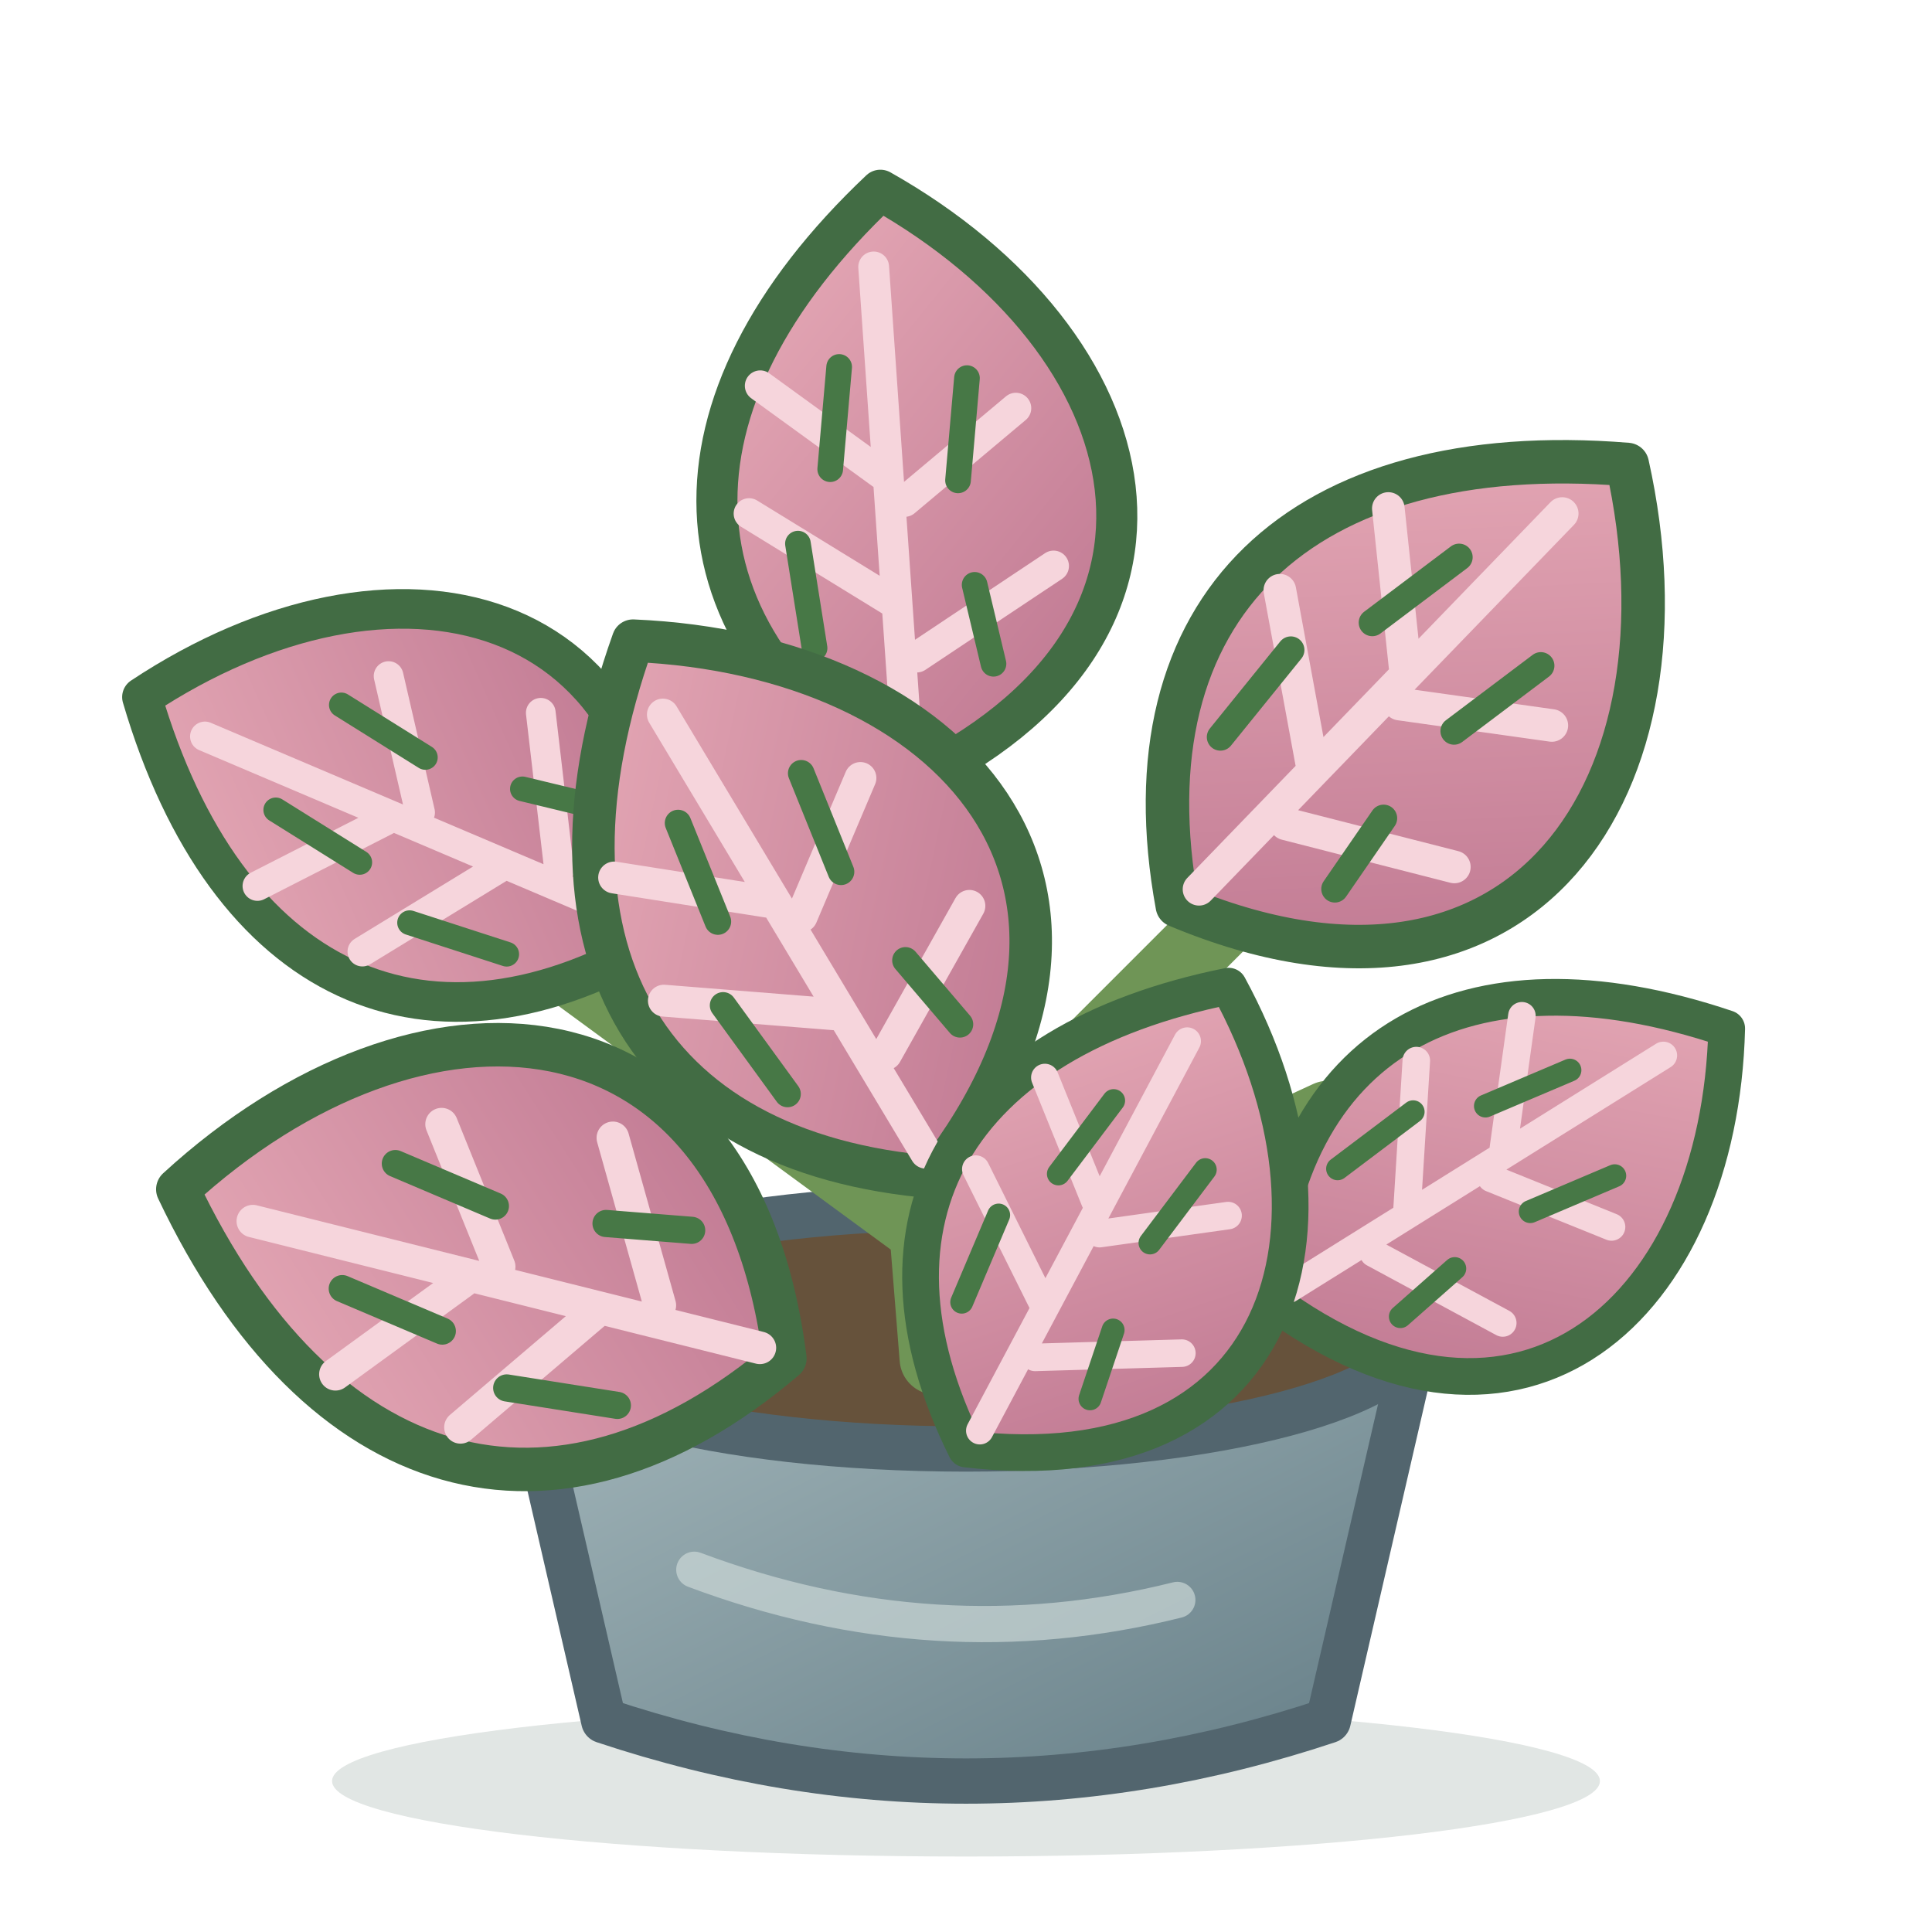
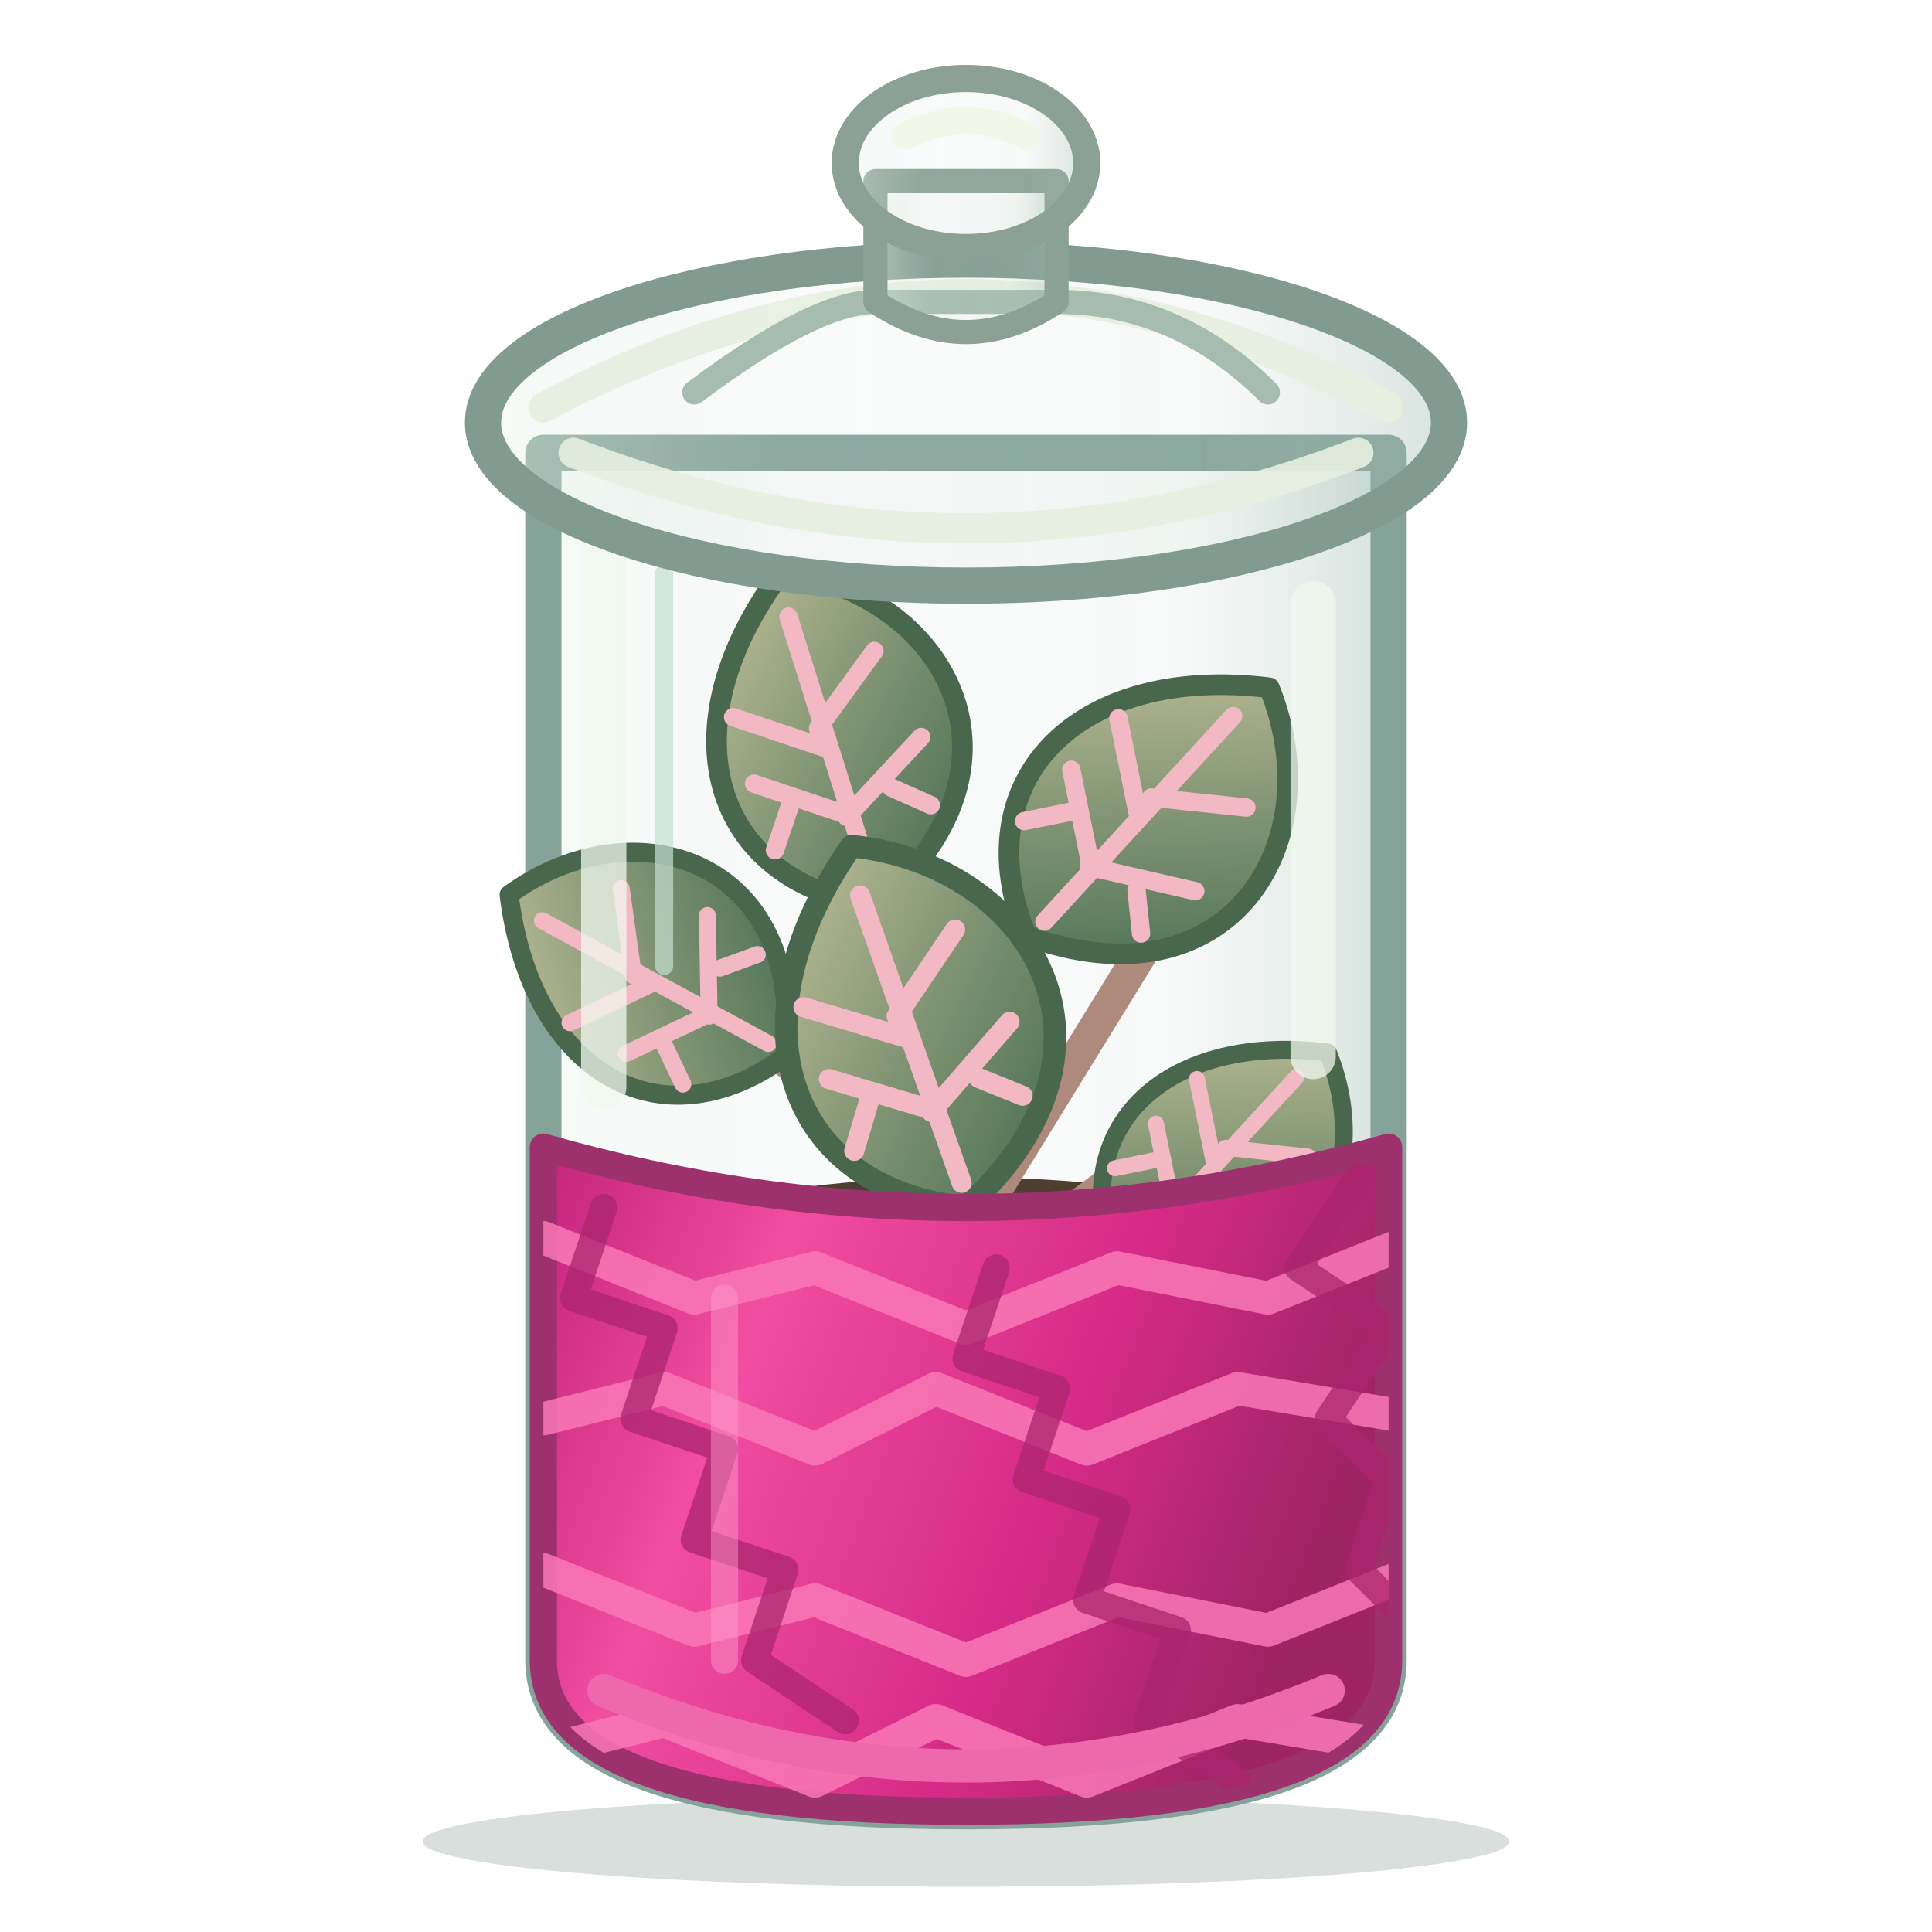
<svg xmlns="http://www.w3.org/2000/svg" viewBox="0 0 64 64" role="img" aria-labelledby="fittonia-albivenis-nightly-title fittonia-albivenis-nightly-description" data-plant-slug="fittonia-albivenis-nightly" focusable="false">
  <defs>
+     <linearGradient id="fittonia-nightly-glass" x1="0" y1="0" x2="1" y2="0">
+       <stop stop-color="#ecf6ee" stop-opacity="0.4" />
+       <stop offset="0.32" stop-color="#c9dbd4" stop-opacity="0.1" />
+       <stop offset="0.75" stop-color="#bbcfc4" stop-opacity="0.12" />
+       <stop offset="1" stop-color="#9ab6ad" stop-opacity="0.4" />
+     </linearGradient>
+     <linearGradient id="fittonia-nightly-wrap" x1="0" y1="0" x2="1" y2="0.3">
+       <stop stop-color="#c3237b" />
+       <stop offset="0.3" stop-color="#f14da1" />
+       <stop offset="0.7" stop-color="#d52a87" />
+       <stop offset="1" stop-color="#9f2466" />
+     </linearGradient>
    <linearGradient id="fittonia-nightly-leaf" x1="0" y1="0" x2="1" y2="1">
-       <stop stop-color="#e9adb9" />
-       <stop offset="1" stop-color="#bb738e" />
+       <stop stop-color="#c5c29b" />
+       <stop offset="0.5" stop-color="#809473" />
+       <stop offset="1" stop-color="#42694f" />
    </linearGradient>
-     <linearGradient id="fittonia-nightly-pot" x1="0" y1="0" x2="1" y2="1">
-       <stop stop-color="#a5b8bc" />
-       <stop offset="1" stop-color="#647d86" />
-     </linearGradient>
-     <g id="fittonia-nightly-leaf-shape" stroke-linejoin="round">
-       <path d="M0 0C-10-5-11-14-3-23C8-18 12-7 0 0Z" fill="url(#fittonia-nightly-leaf)" stroke="#426c44" stroke-width="1.6" />
-       <path d="M0-1-3-20M-1-7-7-10M-2-12-7-15M0-5 5-9M-1-11 3-15" fill="none" stroke="#f6d5dc" stroke-width="1.2" stroke-linecap="round" />
-       <path d="M-5-9-4-5M2-8 3-5M-4-16-4-12M1-16 1-12" fill="none" stroke="#477846" stroke-width="1" stroke-linecap="round" />
+     <g id="fittonia-nightly-leaf-shape" stroke-linecap="round" stroke-linejoin="round">
+       <path d="M0 0C-7-2-8-9-2-15C5-13 8-5 0 0Z" fill="url(#fittonia-nightly-leaf)" stroke="#48674c" stroke-width="0.9" />
+       <path d="M0-1-2-13M-0.5-4-4.5-6M-1-7-5-9M-0.7-4 3-7M-1.4-8 1.5-11M-3-5-4-3M1.4-5 3-4" fill="none" stroke="#f2b9c4" stroke-width="0.8" />
    </g>
+     <clipPath id="fittonia-nightly-wrap-clip">
+       <path d="M18 38Q32 42 46 38V55Q46 60 32 60Q18 60 18 55Z" />
+     </clipPath>
  </defs>
  <g stroke-linecap="round" stroke-linejoin="round">
-     <ellipse cx="32" cy="59" rx="21" ry="2.5" fill="#254638" opacity="0.14" />
-     <path d="M17 44H47L44 57Q32 61 20 57Z" fill="url(#fittonia-nightly-pot)" stroke="#52656e" stroke-width="1.5" />
-     <ellipse cx="32" cy="44" rx="15" ry="4" fill="#66523b" stroke="#52656e" stroke-width="1.5" />
-     <path d="M31 45 29 20M31 41 16 30M32 39 48 23M31 43 44 37" fill="none" stroke="#6f9556" stroke-width="2.4" />
-     <use href="#fittonia-nightly-leaf-shape" transform="translate(30 26) rotate(5) scale(0.85)" />
-     <use href="#fittonia-nightly-leaf-shape" transform="translate(39 30) rotate(53) scale(0.9)" />
-     <use href="#fittonia-nightly-leaf-shape" transform="translate(22 31) rotate(-58) scale(0.82)" />
-     <use href="#fittonia-nightly-leaf-shape" transform="translate(31 39) rotate(-22) scale(0.88)" />
-     <use href="#fittonia-nightly-leaf-shape" transform="translate(42 43) rotate(67) scale(0.76)" />
-     <use href="#fittonia-nightly-leaf-shape" transform="translate(26 45) rotate(-67) scale(0.9)" />
-     <use href="#fittonia-nightly-leaf-shape" transform="translate(32 48) rotate(37) scale(0.76)" />
-     <path d="M23 52Q31 55 39 53" fill="none" stroke="#cfdbda" stroke-width="1.2" opacity="0.65" />
+     <ellipse cx="32" cy="61" rx="18" ry="1.5" fill="#294d3d" opacity="0.18" />
+     <path d="M18 15H46V55Q46 60 32 60Q18 60 18 55Z" fill="url(#fittonia-nightly-glass)" stroke="#86a39a" stroke-width="1.2" />
+     <ellipse cx="32" cy="43" rx="13.5" ry="4" fill="#4c3e30" />
+     <path d="M31 44 29 23M32 41 40 28M31 39 22 32M33 42 41 36" fill="none" stroke="#ae8a7d" stroke-width="1.1" />
+     <use href="#fittonia-nightly-leaf-shape" transform="translate(29 30) rotate(-8) scale(0.76)" />
+     <use href="#fittonia-nightly-leaf-shape" transform="translate(34 31) rotate(52) scale(0.76)" />
+     <use href="#fittonia-nightly-leaf-shape" transform="translate(26 35) rotate(-52) scale(0.7)" />
+     <use href="#fittonia-nightly-leaf-shape" transform="translate(32 40) rotate(-10) scale(0.83)" />
+     <use href="#fittonia-nightly-leaf-shape" transform="translate(37 42) rotate(52) scale(0.66)" />
+     <path d="M20 18V36M43.5 20V35" fill="none" stroke="#f0f8ef" stroke-width="1.5" opacity="0.75" />
+     <path d="M22 19V32" stroke="#c5ded0" stroke-width="0.6" opacity="0.7" />
+     <path d="M18 38Q32 42 46 38V55Q46 60 32 60Q18 60 18 55Z" fill="url(#fittonia-nightly-wrap)" stroke="#9c316d" stroke-width="0.9" />
+     <g clip-path="url(#fittonia-nightly-wrap-clip)">
+       <path d="m18 41 5 2 4-1 5 2 5-2 5 1 5-2m-29 6 4-1 5 2 4-2 5 2 5-2 6 1m-29 5 5 2 4-1 5 2 5-2 5 1 5-2m-29 6 4-1 5 2 4-2 5 2 5-2 6 1" fill="none" stroke="#f978b6" stroke-width="1.1" opacity="0.85" />
+       <path d="m20 40-1 3 3 1-1 3 3 1-1 3 3 1-1 3 3 2m5-15-1 3 3 1-1 3 3 1-1 3 3 1-1 3 3 2m4-20-2 3 3 2-2 3 2 2-1 3 2 2" fill="none" stroke="#ab246d" stroke-width="0.9" opacity="0.75" />
+       <path d="M24 43v12" stroke="#ff9bcb" stroke-width="0.9" opacity="0.45" />
+     </g>
+     <path d="M20 56Q32 61 44 56" fill="none" stroke="#ee68ad" stroke-width="1.1" />
+     <ellipse cx="32" cy="14" rx="16" ry="5.4" fill="url(#fittonia-nightly-glass)" stroke="#819b91" stroke-width="1.2" />
+     <path d="M18 13.5Q32 6 46 13.5M19 15Q32 20 45 15" fill="none" stroke="#e7efdf" stroke-width="1" opacity="0.9" />
+     <path d="M23 13Q27 10 29 10H35Q39 10 42 13" fill="none" stroke="#a6bcb0" stroke-width="0.8" />
+     <path d="M29 10V6H35V10Q32 12 29 10Z" fill="url(#fittonia-nightly-glass)" stroke="#8ca196" stroke-width="0.8" />
+     <ellipse cx="32" cy="5.4" rx="4" ry="2.8" fill="url(#fittonia-nightly-glass)" stroke="#8ca196" stroke-width="0.9" />
+     <path d="M30 4.5q2-1 4 0" fill="none" stroke="#f2f7e8" stroke-width="0.9" />
  </g>
</svg>
